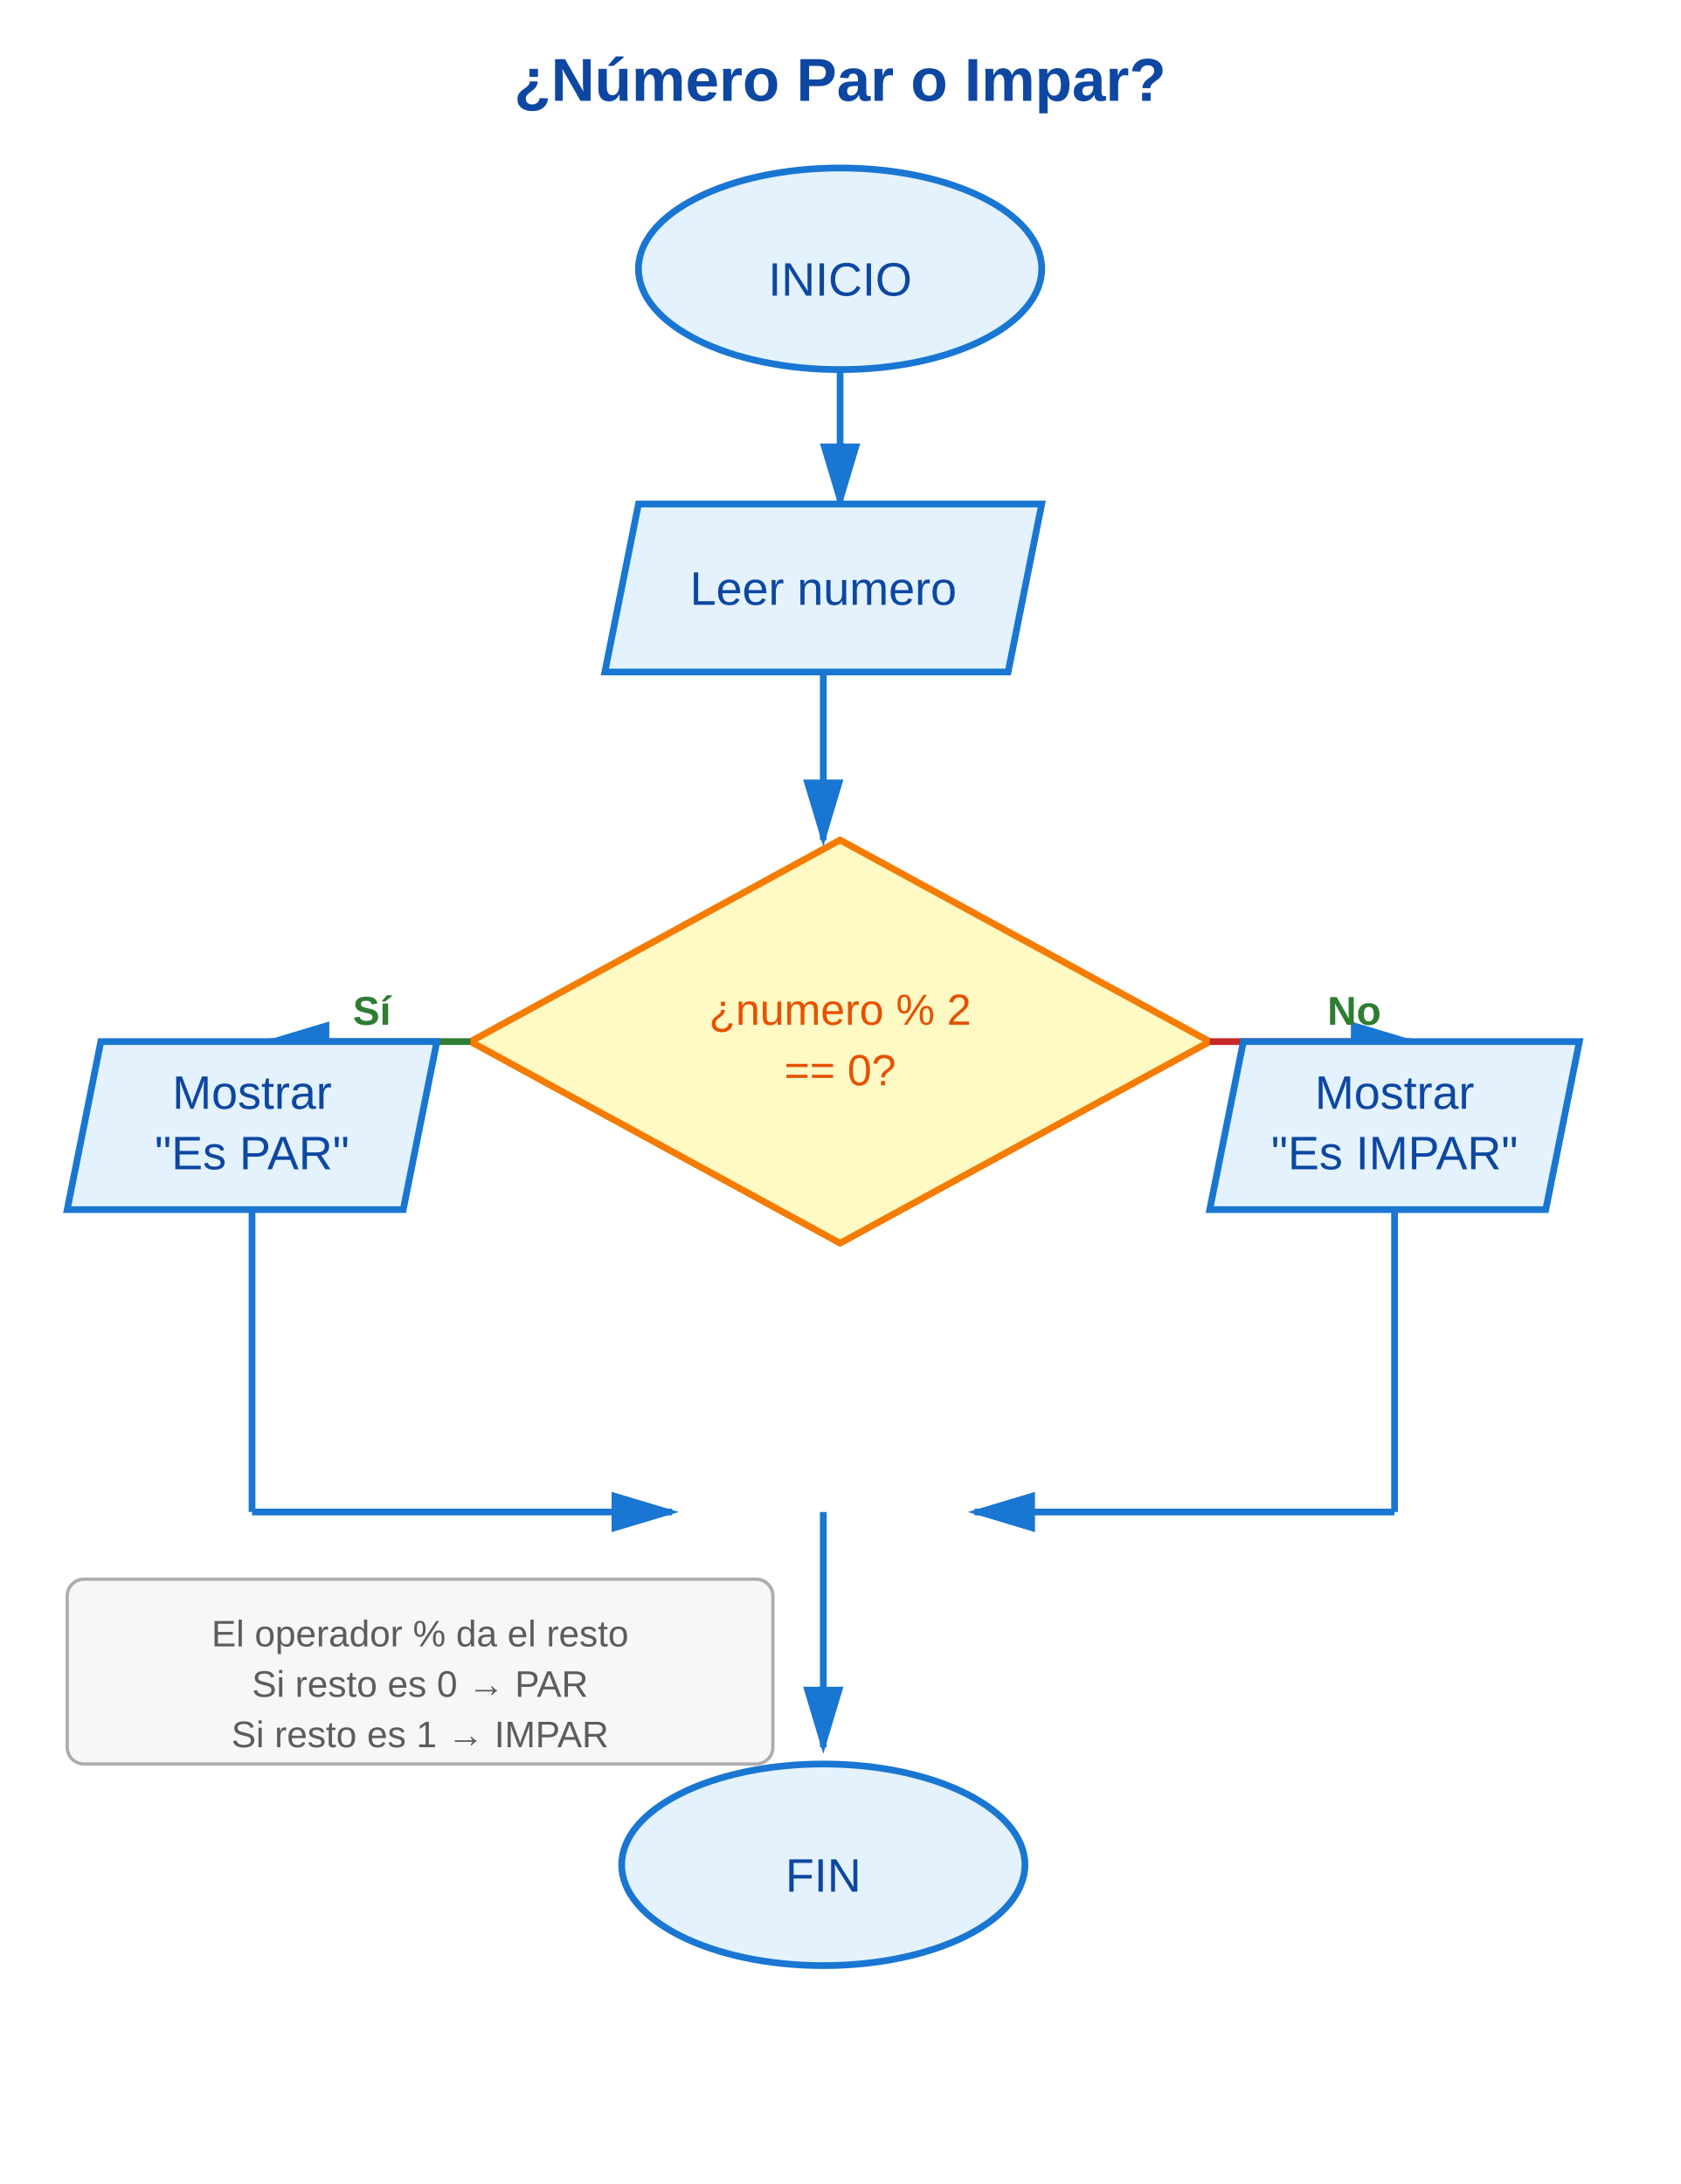
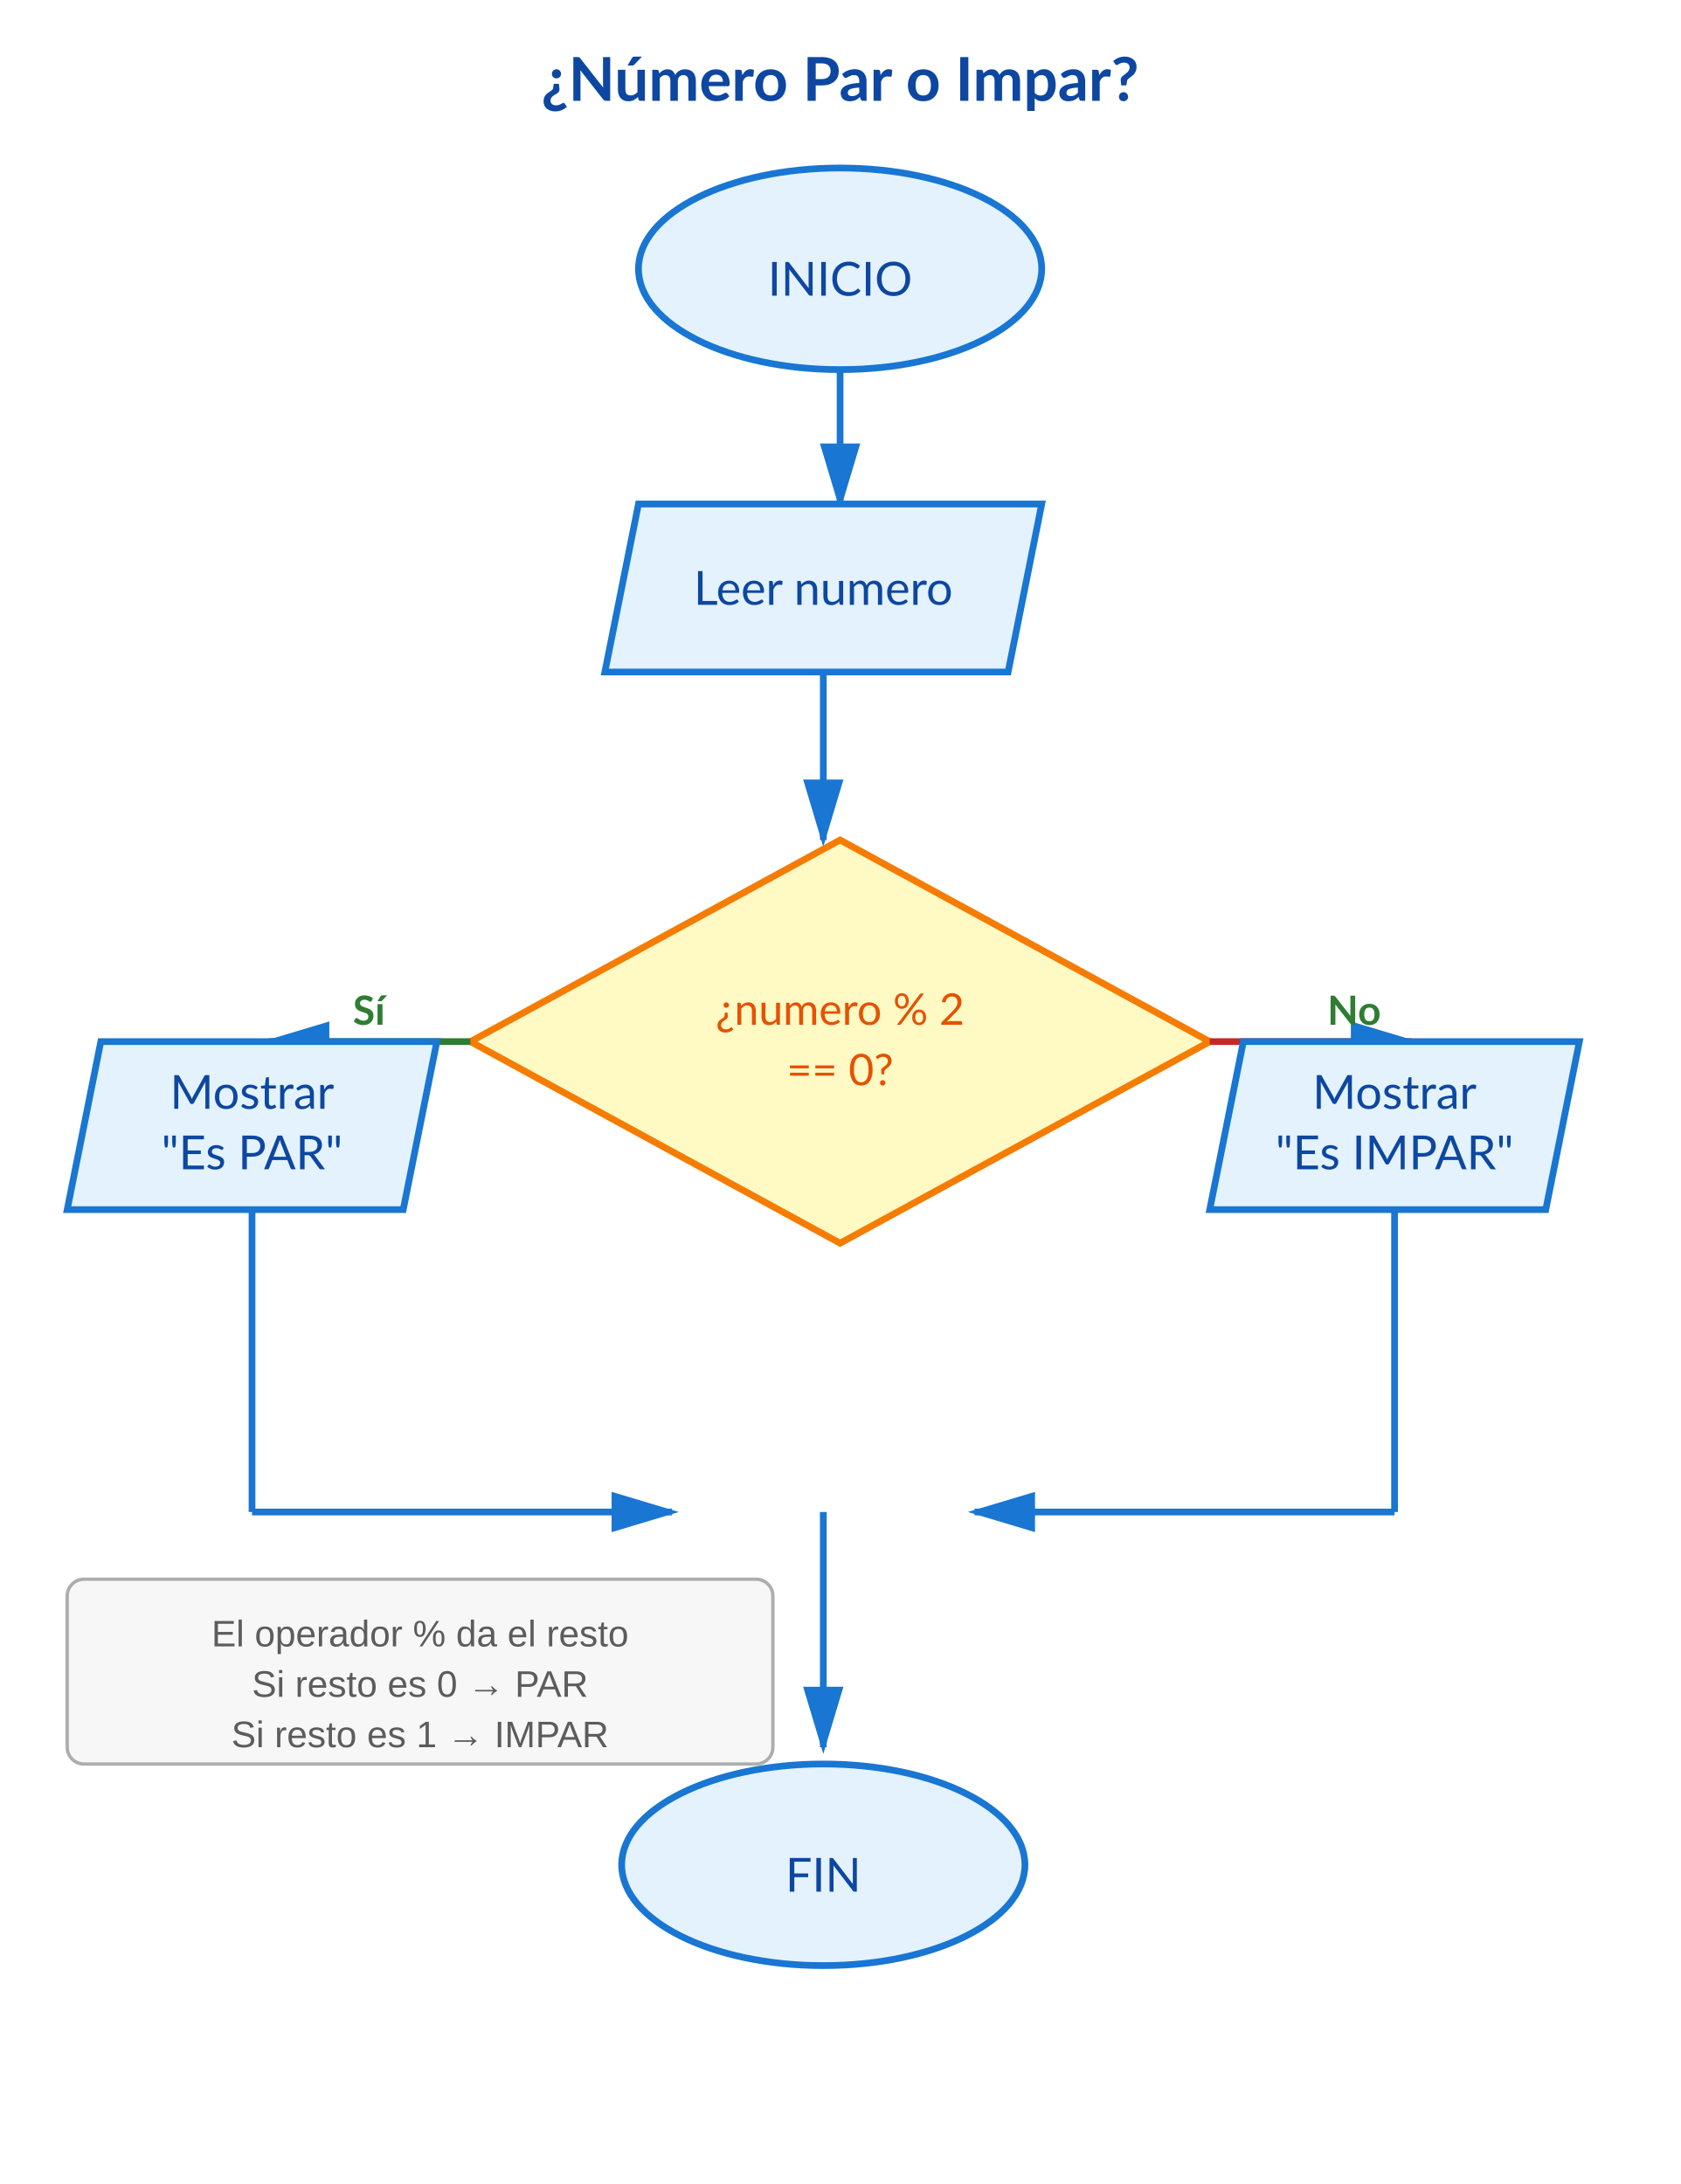
<svg xmlns="http://www.w3.org/2000/svg" width="500" height="650" viewBox="0 0 500 650">
  <defs>
    <style>
      .box { fill: #e3f2fd; stroke: #1976d2; stroke-width: 2; }
      .decision { fill: #fff9c4; stroke: #f57c00; stroke-width: 2; }
-       .text { font-family: 'Arial', sans-serif; font-size: 14px; fill: #0d47a1; text-anchor: middle; }
-       .decision-text { font-family: 'Arial', sans-serif; font-size: 13px; fill: #e65100; text-anchor: middle; }
-       .title { font-family: 'Arial', sans-serif; font-size: 18px; font-weight: bold; fill: #0d47a1; text-anchor: middle; }
-       .label { font-family: 'Arial', sans-serif; font-size: 12px; font-weight: bold; fill: #2e7d32; }
+       .text { font-family: 'Lato', sans-serif; font-size: 14px; fill: #0d47a1; text-anchor: middle; }
+       .decision-text { font-family: 'Lato', sans-serif; font-size: 13px; fill: #e65100; text-anchor: middle; }
+       .title { font-family: 'Lato', sans-serif; font-size: 18px; font-weight: bold; fill: #0d47a1; text-anchor: middle; }
+       .label { font-family: 'Lato', sans-serif; font-size: 12px; font-weight: bold; fill: #2e7d32; }
    </style>
    <marker id="arrow" markerWidth="10" markerHeight="10" refX="9" refY="3" orient="auto">
      <polygon points="0 0, 10 3, 0 6" fill="#1976d2" />
    </marker>
  </defs>
  <text x="250" y="30" class="title">¿Número Par o Impar?</text>
  <ellipse cx="250" cy="80" rx="60" ry="30" class="box" />
  <text x="250" y="88" class="text">INICIO</text>
  <line x1="250" y1="110" x2="250" y2="150" stroke="#1976d2" stroke-width="2" marker-end="url(#arrow)" />
  <path d="M 190,150 L 310,150 L 300,200 L 180,200 Z" class="box" />
  <text x="245" y="180" class="text">Leer numero</text>
  <line x1="245" y1="200" x2="245" y2="250" stroke="#1976d2" stroke-width="2" marker-end="url(#arrow)" />
  <path d="M 250,250 L 360,310 L 250,370 L 140,310 Z" class="decision" />
  <text x="250" y="305" class="decision-text">¿numero % 2</text>
  <text x="250" y="323" class="decision-text">== 0?</text>
  <line x1="140" y1="310" x2="80" y2="310" stroke="#2e7d32" stroke-width="2" marker-end="url(#arrow)" />
  <text x="105" y="305" class="label">Sí</text>
  <path d="M 30,310 L 130,310 L 120,360 L 20,360 Z" class="box" />
  <text x="75" y="330" class="text" font-size="12">Mostrar</text>
  <text x="75" y="348" class="text" font-size="12">"Es PAR"</text>
  <line x1="360" y1="310" x2="420" y2="310" stroke="#c62828" stroke-width="2" marker-end="url(#arrow)" />
  <text x="395" y="305" class="label" fill="#c62828">No</text>
  <path d="M 370,310 L 470,310 L 460,360 L 360,360 Z" class="box" />
  <text x="415" y="330" class="text" font-size="12">Mostrar</text>
  <text x="415" y="348" class="text" font-size="12">"Es IMPAR"</text>
  <line x1="75" y1="360" x2="75" y2="450" stroke="#1976d2" stroke-width="2" />
  <line x1="415" y1="360" x2="415" y2="450" stroke="#1976d2" stroke-width="2" />
  <line x1="75" y1="450" x2="200" y2="450" stroke="#1976d2" stroke-width="2" marker-end="url(#arrow)" />
  <line x1="415" y1="450" x2="290" y2="450" stroke="#1976d2" stroke-width="2" marker-end="url(#arrow)" />
  <line x1="245" y1="450" x2="245" y2="520" stroke="#1976d2" stroke-width="2" marker-end="url(#arrow)" />
  <ellipse cx="245" cy="555" rx="60" ry="30" class="box" />
  <text x="245" y="563" class="text">FIN</text>
  <g opacity="0.8">
    <rect x="20" y="470" width="210" height="55" fill="#f5f5f5" stroke="#999" stroke-width="1" rx="5" />
    <text x="125" y="490" font-family="Arial" font-size="11" fill="#333" text-anchor="middle">
      El operador % da el resto
    </text>
    <text x="125" y="505" font-family="Arial" font-size="11" fill="#333" text-anchor="middle">
      Si resto es 0 → PAR
    </text>
    <text x="125" y="520" font-family="Arial" font-size="11" fill="#333" text-anchor="middle">
      Si resto es 1 → IMPAR
    </text>
  </g>
</svg>
